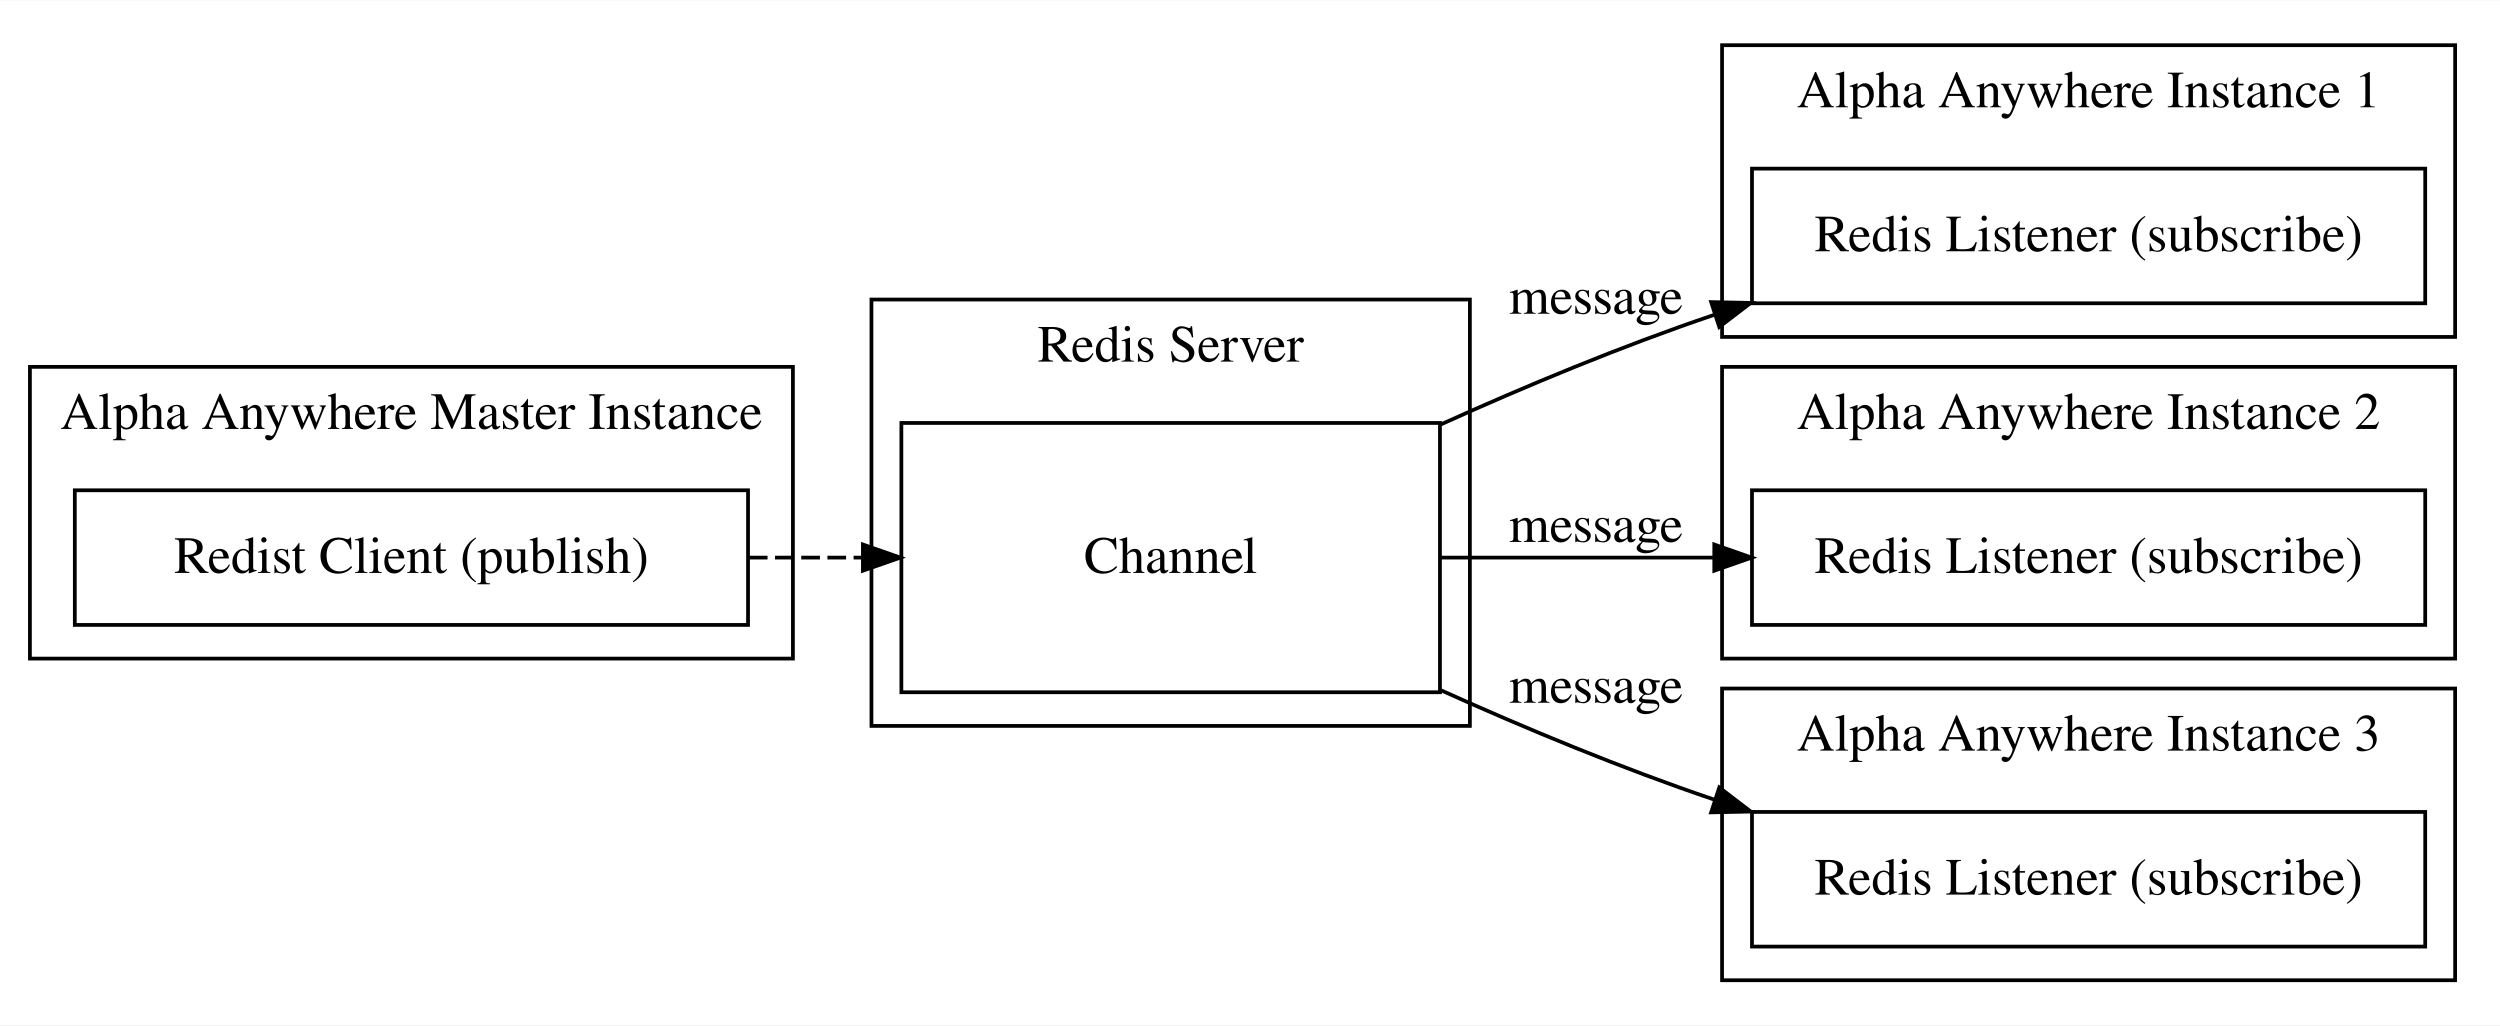
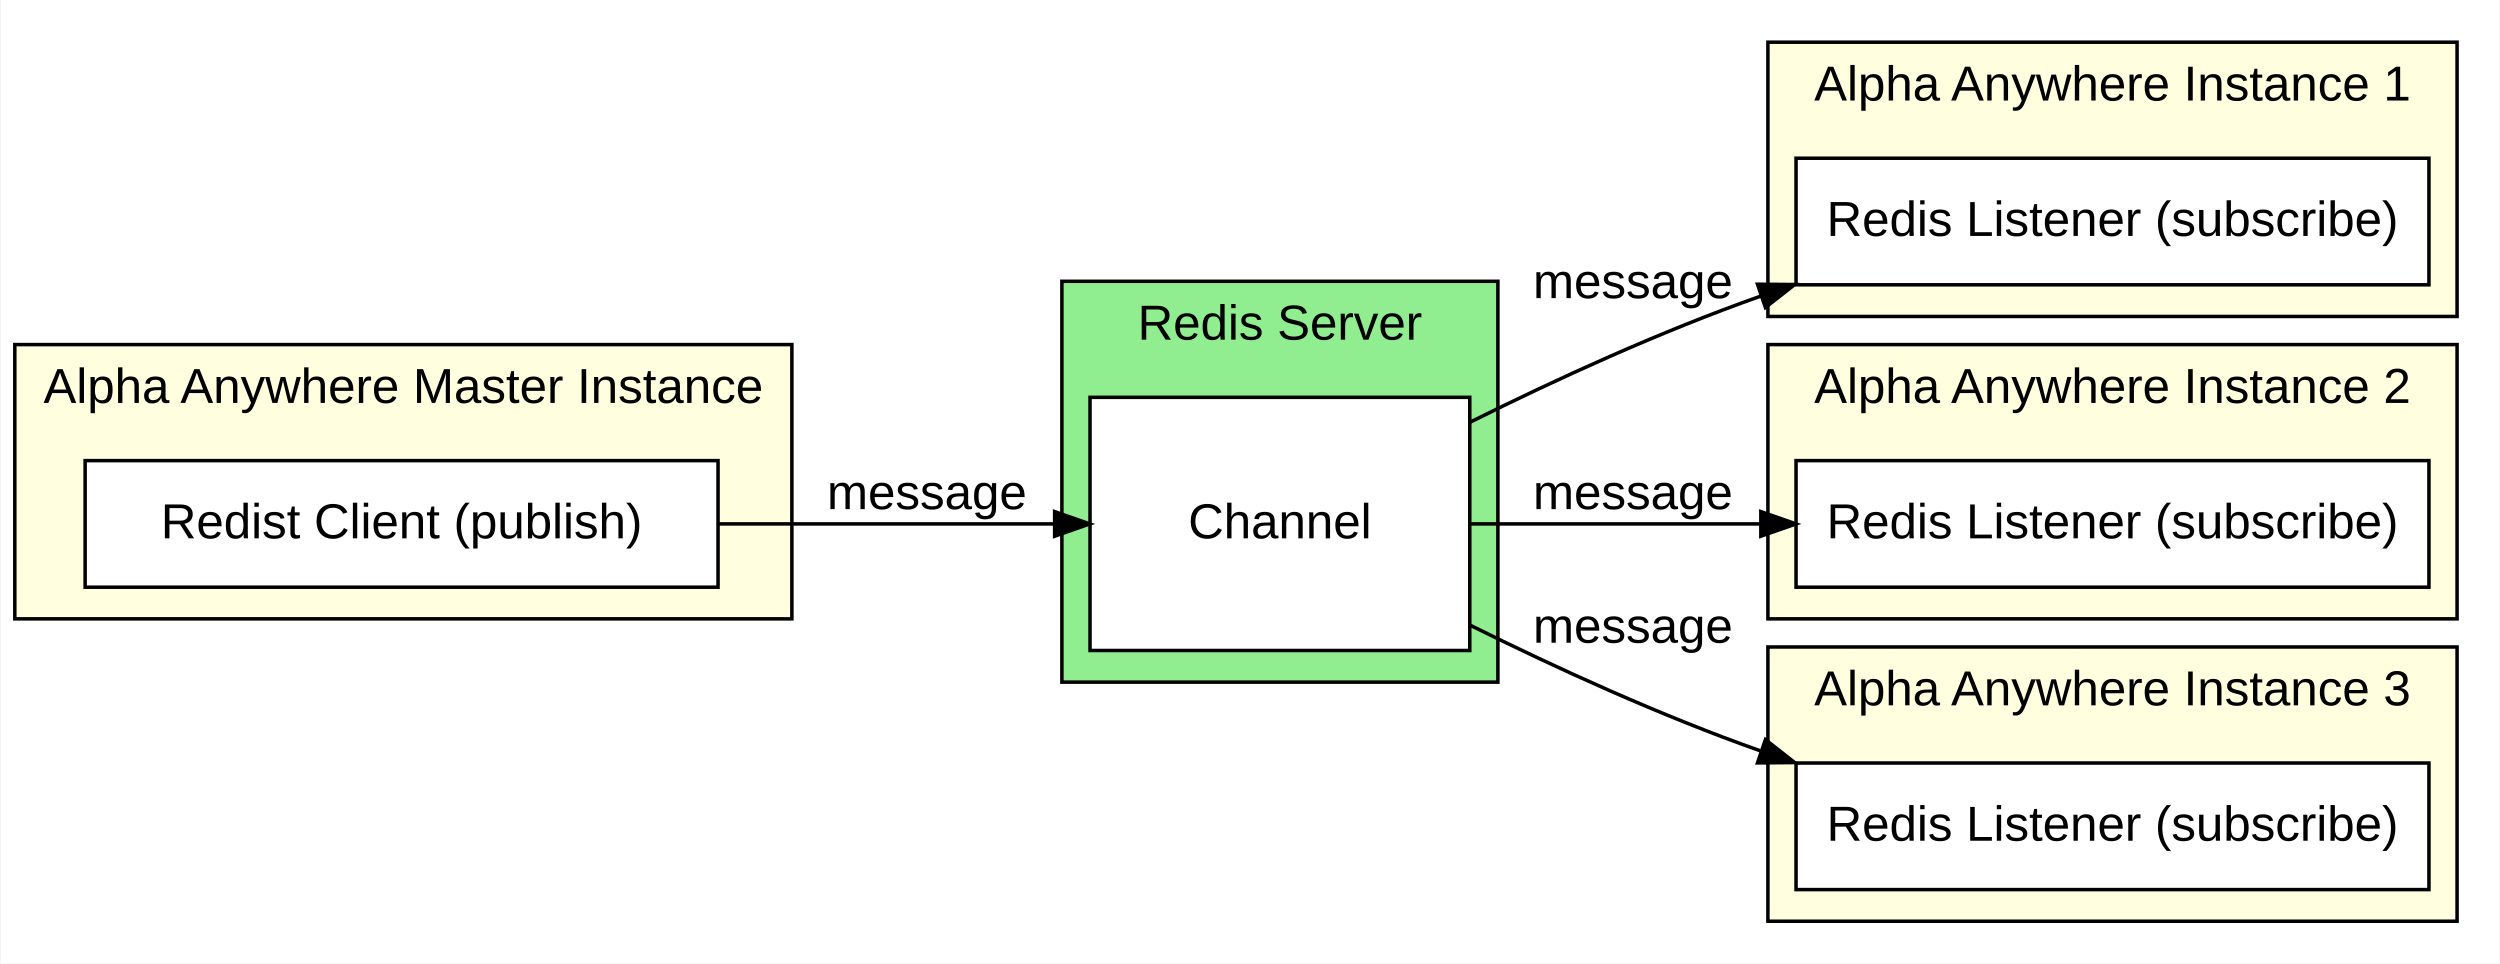
- <svg xmlns="http://www.w3.org/2000/svg" width="668pt" height="274pt" viewBox="0.00 0.00 668.42 274.00">
+ <svg xmlns="http://www.w3.org/2000/svg" width="711pt" height="274pt" viewBox="0.00 0.00 710.58 274.00">
  <g id="graph0" class="graph" transform="scale(1 1) rotate(0) translate(4 270)">
-     <polygon fill="white" stroke="none" points="-4,4 -4,-270 664.424,-270 664.424,4 -4,4" />
+     <polygon fill="white" stroke="none" points="-4,4 -4,-270 706.582,-270 706.582,4 -4,4" />
    <g id="clust1" class="cluster">
-       <polygon fill="none" stroke="black" points="456.424,-180 456.424,-258 652.424,-258 652.424,-180 456.424,-180" />
-       <text text-anchor="middle" x="554.424" y="-241.4" font-family="Times,serif" font-size="14.00">Alpha Anywhere Instance 1</text>
+       <polygon fill="lightyellow" stroke="black" points="498.582,-180 498.582,-258 694.582,-258 694.582,-180 498.582,-180" />
+       <text text-anchor="middle" x="596.582" y="-241.4" font-family="Arial" font-size="14.00">Alpha Anywhere Instance 1</text>
    </g>
    <g id="clust2" class="cluster">
-       <polygon fill="none" stroke="black" points="456.424,-94 456.424,-172 652.424,-172 652.424,-94 456.424,-94" />
-       <text text-anchor="middle" x="554.424" y="-155.4" font-family="Times,serif" font-size="14.00">Alpha Anywhere Instance 2</text>
+       <polygon fill="lightyellow" stroke="black" points="498.582,-94 498.582,-172 694.582,-172 694.582,-94 498.582,-94" />
+       <text text-anchor="middle" x="596.582" y="-155.4" font-family="Arial" font-size="14.00">Alpha Anywhere Instance 2</text>
    </g>
    <g id="clust3" class="cluster">
-       <polygon fill="none" stroke="black" points="456.424,-8 456.424,-86 652.424,-86 652.424,-8 456.424,-8" />
-       <text text-anchor="middle" x="554.424" y="-69.4" font-family="Times,serif" font-size="14.00">Alpha Anywhere Instance 3</text>
+       <polygon fill="lightyellow" stroke="black" points="498.582,-8 498.582,-86 694.582,-86 694.582,-8 498.582,-8" />
+       <text text-anchor="middle" x="596.582" y="-69.4" font-family="Arial" font-size="14.00">Alpha Anywhere Instance 3</text>
    </g>
    <g id="clust4" class="cluster">
-       <polygon fill="none" stroke="black" points="4,-94 4,-172 208,-172 208,-94 4,-94" />
-       <text text-anchor="middle" x="106" y="-155.4" font-family="Times,serif" font-size="14.00">Alpha Anywhere Master Instance</text>
+       <polygon fill="lightyellow" stroke="black" points="0,-94 0,-172 221,-172 221,-94 0,-94" />
+       <text text-anchor="middle" x="110.5" y="-155.4" font-family="Arial" font-size="14.00">Alpha Anywhere Master Instance</text>
    </g>
    <g id="clust5" class="cluster">
-       <polygon fill="none" stroke="black" points="229,-76 229,-190 389,-190 389,-76 229,-76" />
-       <text text-anchor="middle" x="309" y="-173.4" font-family="Times,serif" font-size="14.00">Redis Server</text>
+       <polygon fill="lightgreen" stroke="black" points="297.791,-76 297.791,-190 421.791,-190 421.791,-76 297.791,-76" />
+       <text text-anchor="middle" x="359.791" y="-173.4" font-family="Arial" font-size="14.00">Redis Server</text>
    </g>
    <g id="node1" class="node">
-       <polygon fill="none" stroke="black" points="464.424,-189 464.424,-225 644.424,-225 644.424,-189 464.424,-189" />
-       <text text-anchor="middle" x="554.424" y="-202.9" font-family="Times,serif" font-size="14.00">Redis Listener (subscribe)</text>
+       <polygon fill="white" stroke="black" points="506.582,-189 506.582,-225 686.582,-225 686.582,-189 506.582,-189" />
+       <text text-anchor="middle" x="596.582" y="-202.9" font-family="Arial" font-size="14.00">Redis Listener (subscribe)</text>
    </g>
    <g id="node2" class="node">
-       <polygon fill="none" stroke="black" points="464.424,-103 464.424,-139 644.424,-139 644.424,-103 464.424,-103" />
-       <text text-anchor="middle" x="554.424" y="-116.9" font-family="Times,serif" font-size="14.00">Redis Listener (subscribe)</text>
+       <polygon fill="white" stroke="black" points="506.582,-103 506.582,-139 686.582,-139 686.582,-103 506.582,-103" />
+       <text text-anchor="middle" x="596.582" y="-116.9" font-family="Arial" font-size="14.00">Redis Listener (subscribe)</text>
    </g>
    <g id="node3" class="node">
-       <polygon fill="none" stroke="black" points="464.424,-17 464.424,-53 644.424,-53 644.424,-17 464.424,-17" />
-       <text text-anchor="middle" x="554.424" y="-30.9" font-family="Times,serif" font-size="14.00">Redis Listener (subscribe)</text>
+       <polygon fill="white" stroke="black" points="506.582,-17 506.582,-53 686.582,-53 686.582,-17 506.582,-17" />
+       <text text-anchor="middle" x="596.582" y="-30.9" font-family="Arial" font-size="14.00">Redis Listener (subscribe)</text>
    </g>
    <g id="node4" class="node">
-       <polygon fill="none" stroke="black" points="16,-103 16,-139 196,-139 196,-103 16,-103" />
-       <text text-anchor="middle" x="106" y="-116.9" font-family="Times,serif" font-size="14.00">Redist Client (publish)</text>
+       <polygon fill="white" stroke="black" points="20,-103 20,-139 200,-139 200,-103 20,-103" />
+       <text text-anchor="middle" x="110" y="-116.9" font-family="Arial" font-size="14.00">Redist Client (publish)</text>
    </g>
    <g id="node5" class="node">
-       <polygon fill="none" stroke="black" points="237,-85 237,-157 381,-157 381,-85 237,-85" />
-       <text text-anchor="middle" x="309" y="-116.9" font-family="Times,serif" font-size="14.00">Channel</text>
+       <polygon fill="white" stroke="black" points="305.791,-85 305.791,-157 413.791,-157 413.791,-85 305.791,-85" />
+       <text text-anchor="middle" x="359.791" y="-116.9" font-family="Arial" font-size="14.00">Channel</text>
    </g>
    <g id="edge1" class="edge">
-       <path fill="none" stroke="black" stroke-dasharray="5,2" d="M196.221,-121C206.281,-121 216.49,-121 226.447,-121" />
-       <polygon fill="black" stroke="black" points="226.715,-124.5 236.715,-121 226.715,-117.5 226.715,-124.5" />
+       <path fill="none" stroke="black" d="M200.18,-121C231.807,-121 266.66,-121 295.707,-121" />
+       <polygon fill="black" stroke="black" points="295.725,-124.5 305.725,-121 295.725,-117.5 295.725,-124.5" />
+       <text text-anchor="middle" x="259.395" y="-125.2" font-family="Arial" font-size="14.00">message</text>
    </g>
    <g id="edge2" class="edge">
-       <path fill="none" stroke="black" d="M381.267,-156.625C403.934,-166.871 429.518,-177.526 454.286,-185.893" />
-       <polygon fill="black" stroke="black" points="453.505,-189.32 464.097,-189.097 455.678,-182.665 453.505,-189.32" />
-       <text text-anchor="middle" x="422.712" y="-186.2" font-family="Times,serif" font-size="14.00">message</text>
+       <path fill="none" stroke="black" d="M413.942,-149.958C438.264,-162.078 467.892,-175.669 496.541,-185.787" />
+       <polygon fill="black" stroke="black" points="495.616,-189.17 506.211,-189.079 497.872,-182.543 495.616,-189.17" />
+       <text text-anchor="middle" x="460.187" y="-185.2" font-family="Arial" font-size="14.00">message</text>
    </g>
    <g id="edge3" class="edge">
-       <path fill="none" stroke="black" d="M381.308,-121C404.174,-121 429.866,-121 454.318,-121" />
-       <polygon fill="black" stroke="black" points="454.344,-124.5 464.344,-121 454.343,-117.5 454.344,-124.5" />
-       <text text-anchor="middle" x="422.712" y="-125.2" font-family="Times,serif" font-size="14.00">message</text>
+       <path fill="none" stroke="black" d="M413.819,-121C438.254,-121 467.945,-121 496.228,-121" />
+       <polygon fill="black" stroke="black" points="496.573,-124.5 506.573,-121 496.573,-117.5 496.573,-124.5" />
+       <text text-anchor="middle" x="460.187" y="-125.2" font-family="Arial" font-size="14.00">message</text>
    </g>
    <g id="edge4" class="edge">
-       <path fill="none" stroke="black" d="M381.287,-85.52C403.955,-75.307 429.537,-64.678 454.292,-56.309" />
-       <polygon fill="black" stroke="black" points="455.681,-59.538 464.098,-53.103 453.505,-52.884 455.681,-59.538" />
-       <text text-anchor="middle" x="422.712" y="-82.2" font-family="Times,serif" font-size="14.00">message</text>
+       <path fill="none" stroke="black" d="M413.961,-92.162C438.287,-80.085 467.914,-66.533 496.548,-56.414" />
+       <polygon fill="black" stroke="black" points="497.875,-59.66 506.211,-53.121 495.617,-53.034 497.875,-59.66" />
+       <text text-anchor="middle" x="460.187" y="-87.2" font-family="Arial" font-size="14.00">message</text>
    </g>
  </g>
</svg>
